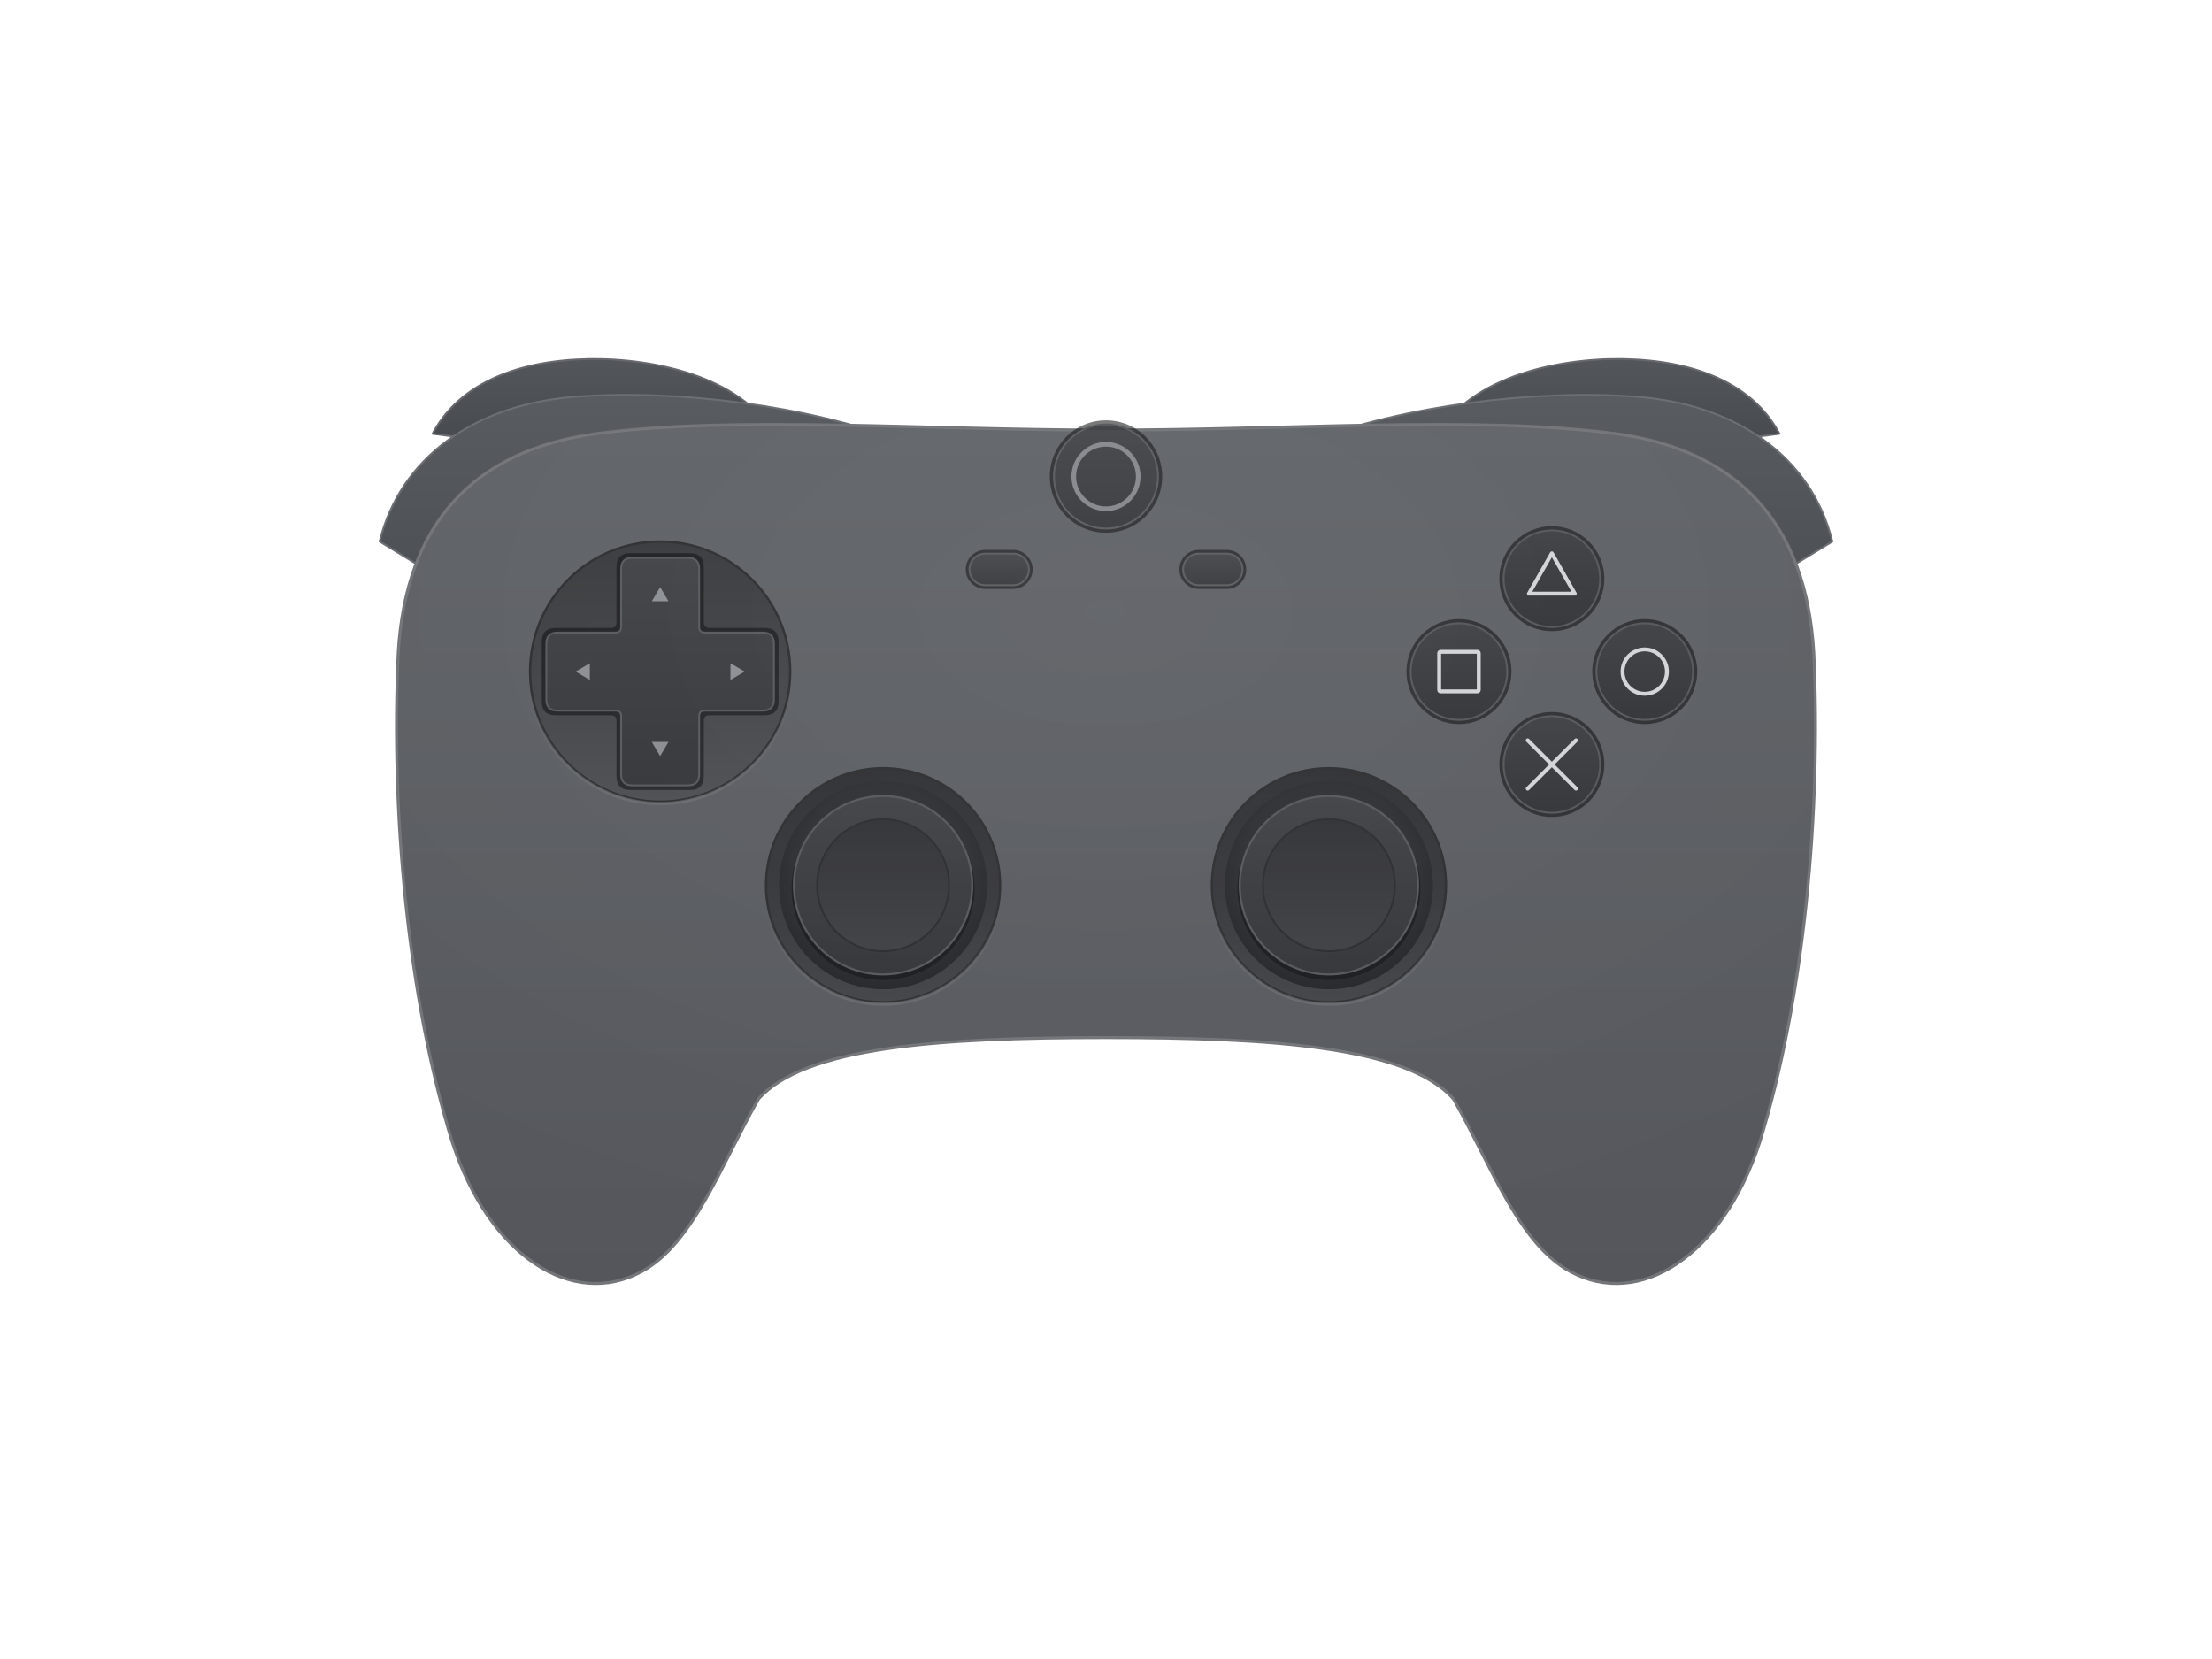
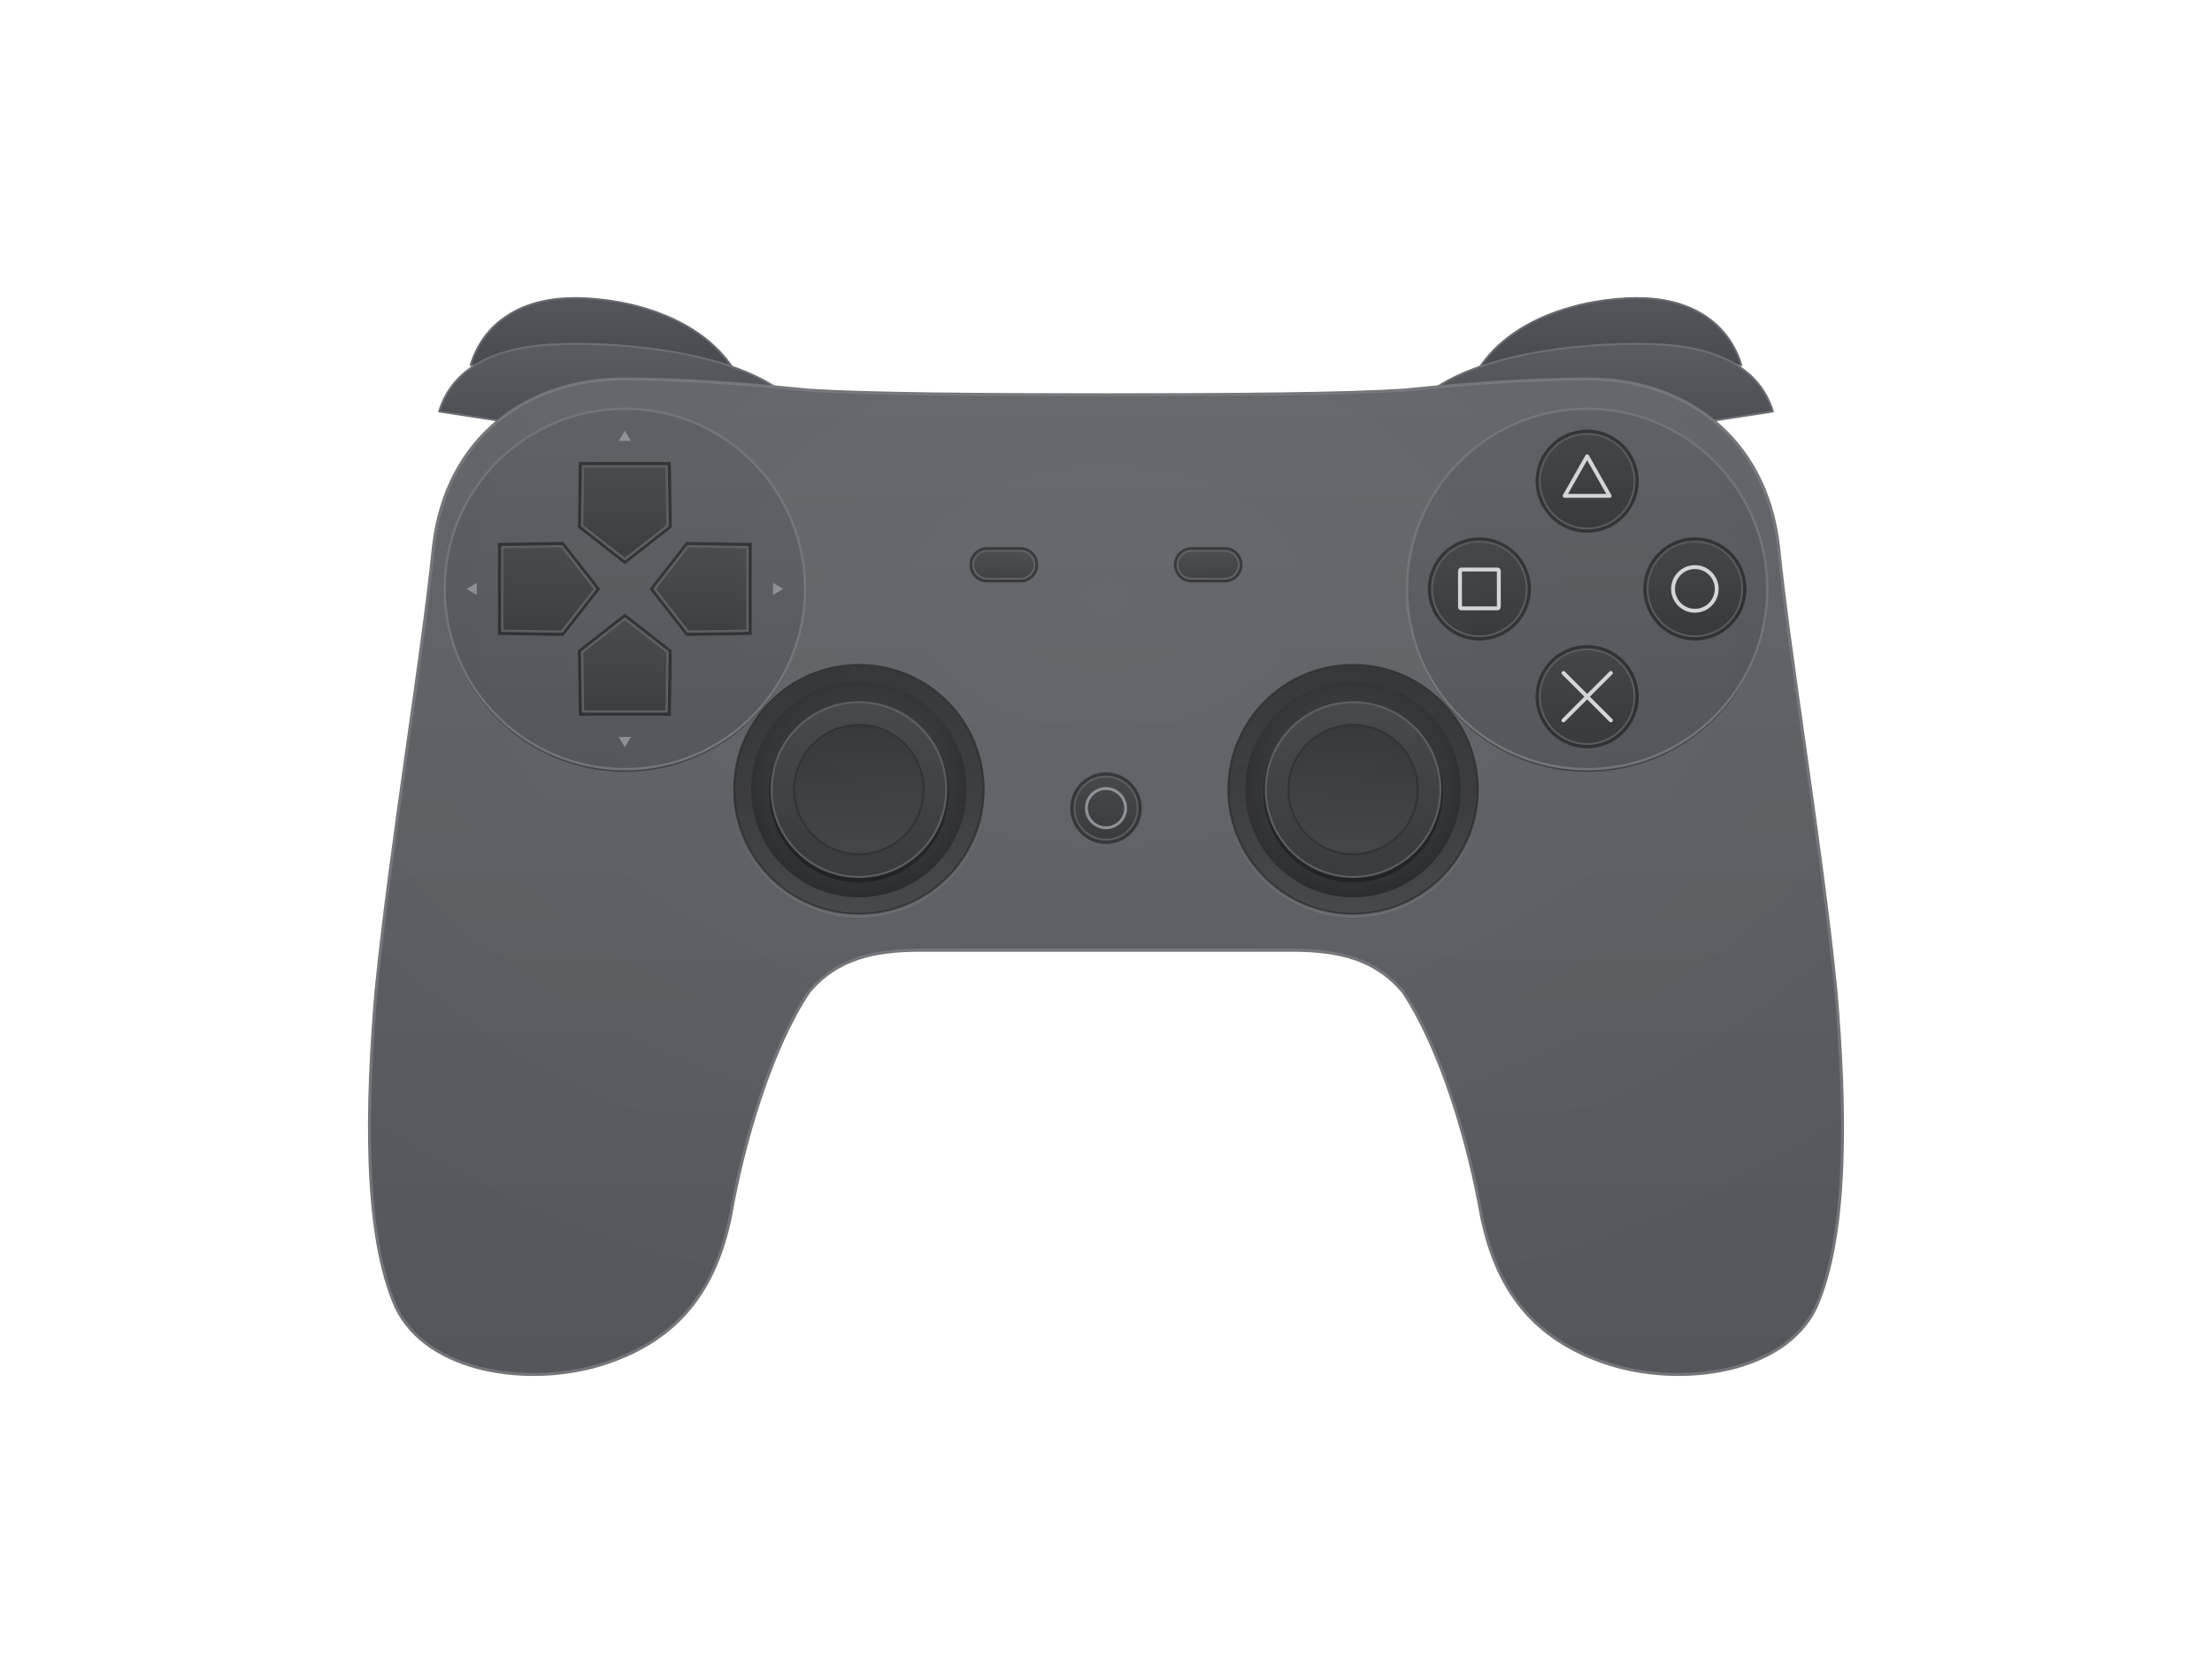
<svg xmlns="http://www.w3.org/2000/svg" version="1.2" baseProfile="tiny" width="2048" height="1536" viewBox="0 0 2048 1536">
  <defs>
    <linearGradient id="g0" x1="0" y1="0" x2="0" y2="1">
      <stop offset="0" stop-color="#53565b" />
      <stop offset="1" stop-color="#46494e" />
    </linearGradient>
    <linearGradient id="g1" x1="0" y1="0" x2="0" y2="1">
      <stop offset="0" stop-color="#595c60" />
      <stop offset="1" stop-color="#4c4f54" />
    </linearGradient>
    <linearGradient id="g2" x1="0" y1="0" x2="0" y2="1">
      <stop offset="0" stop-color="#606368" />
      <stop offset="1" stop-color="#54565b" />
    </linearGradient>
    <radialGradient id="g3" cx="0.5" cy="0.22" r="0.75">
      <stop offset="0" stop-color="#ffffff" stop-opacity="0.05" />
      <stop offset="1" stop-color="#ffffff" stop-opacity="0" />
    </radialGradient>
    <linearGradient id="g4" x1="0" y1="0" x2="0" y2="1">
+       <stop offset="0" stop-color="#44464a" />
+       <stop offset="1" stop-color="#37393d" />
+     </linearGradient>
+     <linearGradient id="g5" x1="0" y1="0" x2="0" y2="1">
+       <stop offset="0" stop-color="#5a5d62" />
+       <stop offset="1" stop-color="#4f5256" />
+     </linearGradient>
+     <linearGradient id="g6" x1="0" y1="0" x2="0" y2="1">
+       <stop offset="0" stop-color="#3f4145" />
+       <stop offset="1" stop-color="#323438" />
+     </linearGradient>
+     <linearGradient id="g7" x1="0" y1="0" x2="0" y2="1">
      <stop offset="0" stop-color="#2f3033" />
      <stop offset="0.55" stop-color="#37383c" />
      <stop offset="1" stop-color="#434448" />
    </linearGradient>
-     <linearGradient id="g5" x1="0" y1="0" x2="0" y2="1">
+     <linearGradient id="g8" x1="0" y1="0" x2="0" y2="1">
      <stop offset="0" stop-color="#737579" stop-opacity="0" />
      <stop offset="0.6" stop-color="#737579" stop-opacity="0" />
      <stop offset="1" stop-color="#737579" stop-opacity="0.55" />
    </linearGradient>
-     <radialGradient id="g6" cx="0.5" cy="0.45" r="0.55">
+     <radialGradient id="g9" cx="0.5" cy="0.45" r="0.55">
      <stop offset="0" stop-color="#3e4044" />
      <stop offset="0.75" stop-color="#2e3034" />
      <stop offset="1" stop-color="#26272a" />
    </radialGradient>
-     <linearGradient id="g7" x1="0" y1="0" x2="0" y2="1">
+     <linearGradient id="g10" x1="0" y1="0" x2="0" y2="1">
      <stop offset="0" stop-color="#404246" />
      <stop offset="1" stop-color="#333539" />
    </linearGradient>
-     <linearGradient id="g8" x1="0" y1="0" x2="0" y2="1">
+     <linearGradient id="g11" x1="0" y1="0" x2="0" y2="1">
      <stop offset="0" stop-color="#313236" />
      <stop offset="1" stop-color="#3e4044" />
    </linearGradient>
-     <linearGradient id="g9" x1="0" y1="0" x2="0" y2="1">
-       <stop offset="0" stop-color="#383a3d" />
-       <stop offset="0.55" stop-color="#424448" />
-       <stop offset="1" stop-color="#4d4f53" />
-     </linearGradient>
-     <linearGradient id="g10" x1="0" y1="0" x2="0" y2="1">
-       <stop offset="0" stop-color="#414347" />
-       <stop offset="1" stop-color="#34363a" />
-     </linearGradient>
-     <linearGradient id="g11" x1="0" y1="0" x2="0" y2="1">
-       <stop offset="0" stop-color="#3f4145" />
-       <stop offset="1" stop-color="#323438" />
-     </linearGradient>
-     <linearGradient id="g12" x1="0" y1="0" x2="0" y2="1">
-       <stop offset="0" stop-color="#44464a" />
-       <stop offset="1" stop-color="#37393d" />
-     </linearGradient>
  </defs>
  <g id="shoulders">
-     <g transform="translate(1024 750.8) scale(8.6)">
+     <g transform="translate(1024 780.9) scale(8.6)">
      <g id="control-lt">
-         <path d="M-36,-41C-40,-47.2 -50,-49 -57,-48.6C-64.5,-48.2 -70,-45.4 -72.5,-40.6L-60,-39Z" fill="url(#g0)" stroke="#67696e" stroke-width="0.2" stroke-linejoin="round" />
+         <path d="M-40,-50.9C-44,-57.3 -53,-58.9 -58,-58.7C-63,-58.5 -67,-56.1 -68.4,-51.5Z" fill="url(#g0)" stroke="#67696e" stroke-width="0.2" stroke-linejoin="round" />
      </g>
      <g id="control-lb">
-         <path d="M-22,-39.8C-32,-43.6 -46,-45.4 -57,-44.6C-68,-43.8 -76,-38 -78.2,-29L-70,-24L-24,-35Z" fill="url(#g1)" stroke="#6c6f73" stroke-width="0.2" stroke-linejoin="round" />
+         <path d="M-35,-48.7C-41,-53.1 -53,-54.1 -60,-53.7C-66,-53.3 -70.4,-51.1 -71.8,-46.5L-64,-45.3Z" fill="url(#g1)" stroke="#6c6f73" stroke-width="0.2" stroke-linejoin="round" />
      </g>
      <g id="control-rt">
-         <path d="M36,-41C40,-47.2 50,-49 57,-48.6C64.5,-48.2 70,-45.4 72.5,-40.6L60,-39Z" fill="url(#g0)" stroke="#67696e" stroke-width="0.2" stroke-linejoin="round" />
+         <path d="M40,-50.9C44,-57.3 53,-58.9 58,-58.7C63,-58.5 67,-56.1 68.4,-51.5Z" fill="url(#g0)" stroke="#67696e" stroke-width="0.2" stroke-linejoin="round" />
      </g>
      <g id="control-rb">
-         <path d="M22,-39.8C32,-43.6 46,-45.4 57,-44.6C68,-43.8 76,-38 78.2,-29L70,-24L24,-35Z" fill="url(#g1)" stroke="#6c6f73" stroke-width="0.2" stroke-linejoin="round" />
+         <path d="M35,-48.7C41,-53.1 53,-54.1 60,-53.7C66,-53.3 70.4,-51.1 71.8,-46.5L64,-45.3Z" fill="url(#g1)" stroke="#6c6f73" stroke-width="0.2" stroke-linejoin="round" />
      </g>
    </g>
  </g>
  <g id="case">
-     <g transform="translate(1024 750.8) scale(8.6)">
-       <path d="M0,-41C20,-41 40,-42.6 55,-40.6C68,-38.8 75.4,-31 76.2,-17C77,0 75.2,20 70.4,35.6C66.4,48 57.4,53.6 50,49.6C44.4,46.6 41.4,38 37.4,31C32.4,25.4 18,24.4 0,24.4C-18,24.4 -32.4,25.4 -37.4,31C-41.4,38 -44.4,46.6 -50,49.6C-57.4,53.6 -66.4,48 -70.4,35.6C-75.2,20 -77,0 -76.2,-17C-75.4,-31 -68,-38.8 -55,-40.6C-40,-42.6 -20,-41 0,-41Z" fill="url(#g2)" stroke="#737579" stroke-width="0.32" stroke-linejoin="round" />
-       <path d="M-36.6,8A12.6,12.6 0 1 0 -11.4,8A12.6,12.6 0 1 0 -36.6,8Z" fill="url(#g4)" stroke="#2c2e30" stroke-width="0.25" />
-       <path d="M-36.8,8A12.8,12.8 0 1 0 -11.2,8A12.8,12.8 0 1 0 -36.8,8Z" fill="none" stroke="url(#g5)" stroke-width="0.35" />
-       <path d="M11.4,8A12.6,12.6 0 1 0 36.6,8A12.6,12.6 0 1 0 11.4,8Z" fill="url(#g4)" stroke="#2c2e30" stroke-width="0.25" />
-       <path d="M11.2,8A12.8,12.8 0 1 0 36.8,8A12.8,12.8 0 1 0 11.2,8Z" fill="none" stroke="url(#g5)" stroke-width="0.35" />
-       <path d="M-62,-15A14,14 0 1 0 -34,-15A14,14 0 1 0 -62,-15Z" fill="url(#g9)" stroke="#2c2e30" stroke-width="0.25" />
-       <path d="M-62.2,-15A14.2,14.2 0 1 0 -33.8,-15A14.2,14.2 0 1 0 -62.2,-15Z" fill="none" stroke="url(#g5)" stroke-width="0.35" />
+     <g transform="translate(1024 780.9) scale(8.6)">
+       <path d="M0,-48.3C14,-48.3 26,-48.4 32,-48.8C40,-49.6 46,-50 52,-50C62,-50 71,-44 72.4,-32C73.6,-20 77,0 78.6,16C79.6,28 80,42 76.4,50C73,57 62,58.6 54,56C46,53.4 42,48 40.4,40C39,32 36,22 32,16C29,12.4 25,11.5 20,11.5C12,11.5 6,11.5 0,11.5C-6,11.5 -12,11.5 -20,11.5C-25,11.5 -29,12.4 -32,16C-36,22 -39,32 -40.4,40C-42,48 -46,53.4 -54,56C-62,58.6 -73,57 -76.4,50C-80,42 -79.6,28 -78.6,16C-77,0 -73.6,-20 -72.4,-32C-71,-44 -62,-50 -52,-50C-46,-50 -40,-49.6 -32,-48.8C-26,-48.4 -14,-48.3 0,-48.3Z" fill="url(#g2)" stroke="#737579" stroke-width="0.32" stroke-linejoin="round" />
+       <path d="M-71.2,-27.1A19.4,19.4 0 1 0 -32.4,-27.1A19.4,19.4 0 1 0 -71.2,-27.1Z" fill="#0b0c0e" fill-opacity="0.35" />
+       <path d="M-71.2,-27.4A19.4,19.4 0 1 0 -32.4,-27.4A19.4,19.4 0 1 0 -71.2,-27.4Z" fill="url(#g5)" stroke="#6f7175" stroke-width="0.25" />
+       <path d="M32.4,-27.1A19.4,19.4 0 1 0 71.2,-27.1A19.4,19.4 0 1 0 32.4,-27.1Z" fill="#0b0c0e" fill-opacity="0.35" />
+       <path d="M32.4,-27.4A19.4,19.4 0 1 0 71.2,-27.4A19.4,19.4 0 1 0 32.4,-27.4Z" fill="url(#g5)" stroke="#6f7175" stroke-width="0.25" />
+       <path d="M-40,-5.8A13.4,13.4 0 1 0 -13.2,-5.8A13.4,13.4 0 1 0 -40,-5.8Z" fill="url(#g7)" stroke="#2c2e30" stroke-width="0.25" />
+       <path d="M-40.2,-5.8A13.6,13.6 0 1 0 -13,-5.8A13.6,13.6 0 1 0 -40.2,-5.8Z" fill="none" stroke="url(#g8)" stroke-width="0.35" />
+       <path d="M13.2,-5.8A13.4,13.4 0 1 0 40,-5.8A13.4,13.4 0 1 0 13.2,-5.8Z" fill="url(#g7)" stroke="#2c2e30" stroke-width="0.25" />
+       <path d="M13,-5.8A13.6,13.6 0 1 0 40.2,-5.8A13.6,13.6 0 1 0 13,-5.8Z" fill="none" stroke="url(#g8)" stroke-width="0.35" />
    </g>
  </g>
  <g id="controls">
-     <g transform="translate(1024 750.8) scale(8.6)">
+     <g transform="translate(1024 780.9) scale(8.6)">
+       <g id="control-view">
+         <path d="M-12.8,-31.9H-9.2A1.9,1.9 0 0 1 -7.3,-30V-30A1.9,1.9 0 0 1 -9.2,-28.1H-12.8A1.9,1.9 0 0 1 -14.7,-30V-30A1.9,1.9 0 0 1 -12.8,-31.9Z" fill="#0b0c0e" fill-opacity="0.55" />
+         <path d="M-12.8,-31.5H-9.2A1.5,1.5 0 0 1 -7.7,-30V-30A1.5,1.5 0 0 1 -9.2,-28.5H-12.8A1.5,1.5 0 0 1 -14.3,-30V-30A1.5,1.5 0 0 1 -12.8,-31.5Z" fill="url(#g4)" stroke="#5a5b5f" stroke-width="0.2" stroke-linejoin="round" />
+       </g>
+       <g id="control-menu">
+         <path d="M9.2,-31.9H12.8A1.9,1.9 0 0 1 14.7,-30V-30A1.9,1.9 0 0 1 12.8,-28.1H9.2A1.9,1.9 0 0 1 7.3,-30V-30A1.9,1.9 0 0 1 9.2,-31.9Z" fill="#0b0c0e" fill-opacity="0.55" />
+         <path d="M9.2,-31.5H12.8A1.5,1.5 0 0 1 14.3,-30V-30A1.5,1.5 0 0 1 12.8,-28.5H9.2A1.5,1.5 0 0 1 7.7,-30V-30A1.5,1.5 0 0 1 9.2,-31.5Z" fill="url(#g4)" stroke="#5a5b5f" stroke-width="0.2" stroke-linejoin="round" />
+       </g>
+       <g id="control-dpad.up">
+         <path d="M-56.75,-41.06L-46.85,-41.06L-46.74,-34.02L-51.8,-30.06L-56.86,-34.02Z" fill="#0b0c0e" fill-opacity="0.55" />
+         <path d="M-56.3,-40.6L-47.3,-40.6L-47.2,-34.2L-51.8,-30.6L-56.4,-34.2Z" fill="url(#g4)" stroke="#5a5b5f" stroke-width="0.25" stroke-linejoin="round" />
+       </g>
+       <g id="control-dpad.right">
+         <path d="M-38.14,-32.35L-38.14,-22.45L-45.18,-22.34L-49.14,-27.4L-45.18,-32.46Z" fill="#0b0c0e" fill-opacity="0.55" />
+         <path d="M-38.6,-31.9L-38.6,-22.9L-45,-22.8L-48.6,-27.4L-45,-32Z" fill="url(#g4)" stroke="#5a5b5f" stroke-width="0.25" stroke-linejoin="round" />
+       </g>
+       <g id="control-dpad.down">
+         <path d="M-46.85,-13.74L-56.75,-13.74L-56.86,-20.78L-51.8,-24.74L-46.74,-20.78Z" fill="#0b0c0e" fill-opacity="0.55" />
+         <path d="M-47.3,-14.2L-56.3,-14.2L-56.4,-20.6L-51.8,-24.2L-47.2,-20.6Z" fill="url(#g4)" stroke="#5a5b5f" stroke-width="0.25" stroke-linejoin="round" />
+       </g>
+       <g id="control-dpad.left">
+         <path d="M-65.46,-22.45L-65.46,-32.35L-58.42,-32.46L-54.46,-27.4L-58.42,-22.34Z" fill="#0b0c0e" fill-opacity="0.55" />
+         <path d="M-65,-22.9L-65,-31.9L-58.6,-32L-55,-27.4L-58.6,-22.8Z" fill="url(#g4)" stroke="#5a5b5f" stroke-width="0.25" stroke-linejoin="round" />
+       </g>
+       <g id="control-north">
+         <path d="M46.25,-39A5.55,5.55 0 1 0 57.35,-39A5.55,5.55 0 1 0 46.25,-39Z" fill="#0b0c0e" fill-opacity="0.55" />
+         <path d="M46.7,-39A5.1,5.1 0 1 0 56.9,-39A5.1,5.1 0 1 0 46.7,-39Z" fill="url(#g6)" stroke="#55575a" stroke-width="0.2" />
+       </g>
+       <g id="control-west">
+         <path d="M34.65,-27.4A5.55,5.55 0 1 0 45.75,-27.4A5.55,5.55 0 1 0 34.65,-27.4Z" fill="#0b0c0e" fill-opacity="0.55" />
+         <path d="M35.1,-27.4A5.1,5.1 0 1 0 45.3,-27.4A5.1,5.1 0 1 0 35.1,-27.4Z" fill="url(#g6)" stroke="#55575a" stroke-width="0.2" />
+       </g>
+       <g id="control-east">
+         <path d="M57.85,-27.4A5.55,5.55 0 1 0 68.95,-27.4A5.55,5.55 0 1 0 57.85,-27.4Z" fill="#0b0c0e" fill-opacity="0.55" />
+         <path d="M58.3,-27.4A5.1,5.1 0 1 0 68.5,-27.4A5.1,5.1 0 1 0 58.3,-27.4Z" fill="url(#g6)" stroke="#55575a" stroke-width="0.2" />
+       </g>
+       <g id="control-south">
+         <path d="M46.25,-15.8A5.55,5.55 0 1 0 57.35,-15.8A5.55,5.55 0 1 0 46.25,-15.8Z" fill="#0b0c0e" fill-opacity="0.55" />
+         <path d="M46.7,-15.8A5.1,5.1 0 1 0 56.9,-15.8A5.1,5.1 0 1 0 46.7,-15.8Z" fill="url(#g6)" stroke="#55575a" stroke-width="0.2" />
+       </g>
      <g id="control-lstick.x">
-         <path d="M-35.2,8A11.2,11.2 0 1 0 -12.8,8A11.2,11.2 0 1 0 -35.2,8Z" fill="url(#g6)" />
-         <path d="M-33.85,8.35A9.85,9.85 0 1 0 -14.15,8.35A9.85,9.85 0 1 0 -33.85,8.35Z" fill="#0b0c0e" fill-opacity="0.45" />
-         <path d="M-33.6,8A9.6,9.6 0 1 0 -14.4,8A9.6,9.6 0 1 0 -33.6,8Z" fill="url(#g7)" stroke="#56585b" stroke-width="0.22" />
-         <path d="M-31.1,8A7.1,7.1 0 1 0 -16.9,8A7.1,7.1 0 1 0 -31.1,8Z" fill="url(#g8)" />
-         <path d="M-31.1,8A7.1,7.1 0 1 0 -16.9,8A7.1,7.1 0 1 0 -31.1,8Z" fill="none" stroke="#2a2c2f" stroke-width="0.2" />
+         <path d="M-38.2,-5.8A11.6,11.6 0 1 0 -15,-5.8A11.6,11.6 0 1 0 -38.2,-5.8Z" fill="url(#g9)" />
+         <path d="M-36.25,-5.45A9.65,9.65 0 1 0 -16.95,-5.45A9.65,9.65 0 1 0 -36.25,-5.45Z" fill="#0b0c0e" fill-opacity="0.45" />
+         <path d="M-36,-5.8A9.4,9.4 0 1 0 -17.2,-5.8A9.4,9.4 0 1 0 -36,-5.8Z" fill="url(#g10)" stroke="#56585b" stroke-width="0.22" />
+         <path d="M-33.56,-5.8A6.96,6.96 0 1 0 -19.64,-5.8A6.96,6.96 0 1 0 -33.56,-5.8Z" fill="url(#g11)" />
+         <path d="M-33.56,-5.8A6.96,6.96 0 1 0 -19.64,-5.8A6.96,6.96 0 1 0 -33.56,-5.8Z" fill="none" stroke="#2a2c2f" stroke-width="0.2" />
      </g>
      <g id="control-rstick.x">
-         <path d="M12.8,8A11.2,11.2 0 1 0 35.2,8A11.2,11.2 0 1 0 12.8,8Z" fill="url(#g6)" />
-         <path d="M14.15,8.35A9.85,9.85 0 1 0 33.85,8.35A9.85,9.85 0 1 0 14.15,8.35Z" fill="#0b0c0e" fill-opacity="0.45" />
-         <path d="M14.4,8A9.6,9.6 0 1 0 33.6,8A9.6,9.6 0 1 0 14.4,8Z" fill="url(#g7)" stroke="#56585b" stroke-width="0.22" />
-         <path d="M16.9,8A7.1,7.1 0 1 0 31.1,8A7.1,7.1 0 1 0 16.9,8Z" fill="url(#g8)" />
-         <path d="M16.9,8A7.1,7.1 0 1 0 31.1,8A7.1,7.1 0 1 0 16.9,8Z" fill="none" stroke="#2a2c2f" stroke-width="0.2" />
-       </g>
-       <g id="control-dpad">
-         <path d="M-52.7,-26.25Q-52.7,-27.75 -51.2,-27.75L-44.8,-27.75Q-43.3,-27.75 -43.3,-26.25L-43.3,-20.3Q-43.3,-19.7 -42.7,-19.7L-36.75,-19.7Q-35.25,-19.7 -35.25,-18.2L-35.25,-11.8Q-35.25,-10.3 -36.75,-10.3L-42.7,-10.3Q-43.3,-10.3 -43.3,-9.7L-43.3,-3.75Q-43.3,-2.25 -44.8,-2.25L-51.2,-2.25Q-52.7,-2.25 -52.7,-3.75L-52.7,-9.7Q-52.7,-10.3 -53.3,-10.3L-59.25,-10.3Q-60.75,-10.3 -60.75,-11.8L-60.75,-18.2Q-60.75,-19.7 -59.25,-19.7L-53.3,-19.7Q-52.7,-19.7 -52.7,-20.3Z" fill="#0b0c0e" fill-opacity="0.55" />
-         <path d="M-52.2,-26.05Q-52.2,-27.25 -51,-27.25L-45,-27.25Q-43.8,-27.25 -43.8,-26.05L-43.8,-19.8Q-43.8,-19.2 -43.2,-19.2L-36.95,-19.2Q-35.75,-19.2 -35.75,-18L-35.75,-12Q-35.75,-10.8 -36.95,-10.8L-43.2,-10.8Q-43.8,-10.8 -43.8,-10.2L-43.8,-3.95Q-43.8,-2.75 -45,-2.75L-51,-2.75Q-52.2,-2.75 -52.2,-3.95L-52.2,-10.2Q-52.2,-10.8 -52.8,-10.8L-59.05,-10.8Q-60.25,-10.8 -60.25,-12L-60.25,-18Q-60.25,-19.2 -59.05,-19.2L-52.8,-19.2Q-52.2,-19.2 -52.2,-19.8Z" fill="url(#g10)" stroke="#57595c" stroke-width="0.2" stroke-linejoin="round" />
-       </g>
-       <g id="control-north">
-         <path d="M42.35,-25A5.65,5.65 0 1 0 53.65,-25A5.65,5.65 0 1 0 42.35,-25Z" fill="#0b0c0e" fill-opacity="0.55" />
-         <path d="M42.8,-25A5.2,5.2 0 1 0 53.2,-25A5.2,5.2 0 1 0 42.8,-25Z" fill="url(#g11)" stroke="#55575a" stroke-width="0.2" />
-       </g>
-       <g id="control-west">
-         <path d="M32.35,-15A5.65,5.65 0 1 0 43.65,-15A5.65,5.65 0 1 0 32.35,-15Z" fill="#0b0c0e" fill-opacity="0.55" />
-         <path d="M32.8,-15A5.2,5.2 0 1 0 43.2,-15A5.2,5.2 0 1 0 32.8,-15Z" fill="url(#g11)" stroke="#55575a" stroke-width="0.2" />
-       </g>
-       <g id="control-east">
-         <path d="M52.35,-15A5.65,5.65 0 1 0 63.65,-15A5.65,5.65 0 1 0 52.35,-15Z" fill="#0b0c0e" fill-opacity="0.55" />
-         <path d="M52.8,-15A5.2,5.2 0 1 0 63.2,-15A5.2,5.2 0 1 0 52.8,-15Z" fill="url(#g11)" stroke="#55575a" stroke-width="0.2" />
-       </g>
-       <g id="control-south">
-         <path d="M42.35,-5A5.65,5.65 0 1 0 53.65,-5A5.65,5.65 0 1 0 42.35,-5Z" fill="#0b0c0e" fill-opacity="0.55" />
-         <path d="M42.8,-5A5.2,5.2 0 1 0 53.2,-5A5.2,5.2 0 1 0 42.8,-5Z" fill="url(#g11)" stroke="#55575a" stroke-width="0.2" />
-       </g>
-       <g id="control-view">
-         <path d="M-13,-28.1H-10A2.1,2.1 0 0 1 -7.9,-26V-26A2.1,2.1 0 0 1 -10,-23.9H-13A2.1,2.1 0 0 1 -15.1,-26V-26A2.1,2.1 0 0 1 -13,-28.1Z" fill="#0b0c0e" fill-opacity="0.55" />
-         <path d="M-13,-27.7H-10A1.7,1.7 0 0 1 -8.3,-26V-26A1.7,1.7 0 0 1 -10,-24.3H-13A1.7,1.7 0 0 1 -14.7,-26V-26A1.7,1.7 0 0 1 -13,-27.7Z" fill="url(#g12)" stroke="#5a5b5f" stroke-width="0.2" stroke-linejoin="round" />
-       </g>
-       <g id="control-menu">
-         <path d="M10,-28.1H13A2.1,2.1 0 0 1 15.1,-26V-26A2.1,2.1 0 0 1 13,-23.9H10A2.1,2.1 0 0 1 7.9,-26V-26A2.1,2.1 0 0 1 10,-28.1Z" fill="#0b0c0e" fill-opacity="0.55" />
-         <path d="M10,-27.7H13A1.7,1.7 0 0 1 14.7,-26V-26A1.7,1.7 0 0 1 13,-24.3H10A1.7,1.7 0 0 1 8.3,-26V-26A1.7,1.7 0 0 1 10,-27.7Z" fill="url(#g12)" stroke="#5a5b5f" stroke-width="0.2" stroke-linejoin="round" />
+         <path d="M15,-5.8A11.6,11.6 0 1 0 38.2,-5.8A11.6,11.6 0 1 0 15,-5.8Z" fill="url(#g9)" />
+         <path d="M16.95,-5.45A9.65,9.65 0 1 0 36.25,-5.45A9.65,9.65 0 1 0 16.95,-5.45Z" fill="#0b0c0e" fill-opacity="0.45" />
+         <path d="M17.2,-5.8A9.4,9.4 0 1 0 36,-5.8A9.4,9.4 0 1 0 17.2,-5.8Z" fill="url(#g10)" stroke="#56585b" stroke-width="0.22" />
+         <path d="M19.64,-5.8A6.96,6.96 0 1 0 33.56,-5.8A6.96,6.96 0 1 0 19.64,-5.8Z" fill="url(#g11)" />
+         <path d="M19.64,-5.8A6.96,6.96 0 1 0 33.56,-5.8A6.96,6.96 0 1 0 19.64,-5.8Z" fill="none" stroke="#2a2c2f" stroke-width="0.2" />
      </g>
      <g id="control-guide">
-         <path d="M-6.05,-36A6.05,6.05 0 1 0 6.05,-36A6.05,6.05 0 1 0 -6.05,-36Z" fill="#0b0c0e" fill-opacity="0.55" />
-         <path d="M-5.6,-36A5.6,5.6 0 1 0 5.6,-36A5.6,5.6 0 1 0 -5.6,-36Z" fill="url(#g12)" stroke="#5a5b5f" stroke-width="0.2" />
+         <path d="M-3.85,-3.8A3.85,3.85 0 1 0 3.85,-3.8A3.85,3.85 0 1 0 -3.85,-3.8Z" fill="#0b0c0e" fill-opacity="0.55" />
+         <path d="M-3.4,-3.8A3.4,3.4 0 1 0 3.4,-3.8A3.4,3.4 0 1 0 -3.4,-3.8Z" fill="url(#g6)" stroke="#55575a" stroke-width="0.2" />
      </g>
    </g>
  </g>
  <g id="highlights">
-     <g transform="translate(1024 750.8) scale(8.6)">
-       <path d="M0,-41C20,-41 40,-42.6 55,-40.6C68,-38.8 75.4,-31 76.2,-17C77,0 75.2,20 70.4,35.6C66.4,48 57.4,53.6 50,49.6C44.4,46.6 41.4,38 37.4,31C32.4,25.4 18,24.4 0,24.4C-18,24.4 -32.4,25.4 -37.4,31C-41.4,38 -44.4,46.6 -50,49.6C-57.4,53.6 -66.4,48 -70.4,35.6C-75.2,20 -77,0 -76.2,-17C-75.4,-31 -68,-38.8 -55,-40.6C-40,-42.6 -20,-41 0,-41Z" fill="url(#g3)" />
+     <g transform="translate(1024 780.9) scale(8.6)">
+       <path d="M0,-48.3C14,-48.3 26,-48.4 32,-48.8C40,-49.6 46,-50 52,-50C62,-50 71,-44 72.4,-32C73.6,-20 77,0 78.6,16C79.6,28 80,42 76.4,50C73,57 62,58.6 54,56C46,53.4 42,48 40.4,40C39,32 36,22 32,16C29,12.4 25,11.5 20,11.5C12,11.5 6,11.5 0,11.5C-6,11.5 -12,11.5 -20,11.5C-25,11.5 -29,12.4 -32,16C-36,22 -39,32 -40.4,40C-42,48 -46,53.4 -54,56C-62,58.6 -73,57 -76.4,50C-80,42 -79.6,28 -78.6,16C-77,0 -73.6,-20 -72.4,-32C-71,-44 -62,-50 -52,-50C-46,-50 -40,-49.6 -32,-48.8C-26,-48.4 -14,-48.3 0,-48.3Z" fill="url(#g3)" />
    </g>
  </g>
  <g id="legends">
-     <g transform="translate(1024 750.8) scale(8.6)">
-       <g id="legend-dpad">
-         <path d="M-48,-24.1L-47.1,-22.57L-48.9,-22.57Z" fill="#c3c6cb" fill-opacity="0.6" />
-         <path d="M-48,-5.9L-48.9,-7.43L-47.1,-7.43Z" fill="#c3c6cb" fill-opacity="0.6" />
-         <path d="M-57.1,-15L-55.57,-15.9L-55.57,-14.1Z" fill="#c3c6cb" fill-opacity="0.6" />
-         <path d="M-38.9,-15L-40.43,-14.1L-40.43,-15.9Z" fill="#c3c6cb" fill-opacity="0.6" />
-       </g>
+     <g transform="translate(1024 780.9) scale(8.6)">
+       <path d="M-51.8,-44.45L-51.15,-43.34L-52.45,-43.34Z" fill="#a3a6ab" fill-opacity="0.7" />
+       <path d="M-51.8,-10.35L-52.45,-11.46L-51.15,-11.46Z" fill="#a3a6ab" fill-opacity="0.7" />
+       <path d="M-68.85,-27.4L-67.74,-28.05L-67.74,-26.75Z" fill="#a3a6ab" fill-opacity="0.7" />
+       <path d="M-34.75,-27.4L-35.85,-26.75L-35.85,-28.05Z" fill="#a3a6ab" fill-opacity="0.7" />
      <g id="legend-north">
-         <path d="M48,-27.73L50.47,-23.39L45.53,-23.39Z" fill="none" stroke="#d3d5d9" stroke-width="0.42" stroke-linecap="round" stroke-linejoin="round" />
+         <path d="M51.8,-41.68L54.22,-37.42L49.38,-37.42Z" fill="none" stroke="#d3d5d9" stroke-width="0.42" stroke-linecap="round" stroke-linejoin="round" />
      </g>
      <g id="legend-west">
-         <path d="M36.02,-17.13H39.98A0.15,0.15 0 0 1 40.13,-16.98V-13.02A0.15,0.15 0 0 1 39.98,-12.87H36.02A0.15,0.15 0 0 1 35.87,-13.02V-16.98A0.15,0.15 0 0 1 36.02,-17.13Z" fill="none" stroke="#d3d5d9" stroke-width="0.42" stroke-linecap="round" stroke-linejoin="round" />
+         <path d="M38.26,-29.49H42.14A0.15,0.15 0 0 1 42.29,-29.34V-25.46A0.15,0.15 0 0 1 42.14,-25.31H38.26A0.15,0.15 0 0 1 38.11,-25.46V-29.34A0.15,0.15 0 0 1 38.26,-29.49Z" fill="none" stroke="#d3d5d9" stroke-width="0.42" stroke-linecap="round" stroke-linejoin="round" />
      </g>
      <g id="legend-east">
-         <path d="M55.61,-15A2.39,2.39 0 1 0 60.39,-15A2.39,2.39 0 1 0 55.61,-15Z" fill="none" stroke="#d3d5d9" stroke-width="0.42" stroke-linecap="round" stroke-linejoin="round" />
+         <path d="M61.05,-27.4A2.35,2.35 0 1 0 65.75,-27.4A2.35,2.35 0 1 0 61.05,-27.4Z" fill="none" stroke="#d3d5d9" stroke-width="0.42" stroke-linecap="round" stroke-linejoin="round" />
      </g>
      <g id="legend-south">
-         <path d="M45.4,-7.6L50.6,-2.4M50.6,-7.6L45.4,-2.4" fill="none" stroke="#d3d5d9" stroke-width="0.42" stroke-linecap="round" stroke-linejoin="round" />
+         <path d="M49.25,-18.35L54.35,-13.25M54.35,-18.35L49.25,-13.25" fill="none" stroke="#d3d5d9" stroke-width="0.42" stroke-linecap="round" stroke-linejoin="round" />
      </g>
      <g id="legend-guide">
-         <path d="M-3.47,-36A3.47,3.47 0 1 0 3.47,-36A3.47,3.47 0 1 0 -3.47,-36Z" fill="none" stroke="#9a9da3" stroke-width="0.5" stroke-linecap="round" stroke-linejoin="round" stroke-opacity="0.8" />
+         <path d="M-2.11,-3.8A2.11,2.11 0 1 0 2.11,-3.8A2.11,2.11 0 1 0 -2.11,-3.8Z" fill="none" stroke="#a3a6ab" stroke-width="0.31" stroke-linecap="round" stroke-linejoin="round" stroke-opacity="0.8" />
      </g>
    </g>
  </g>
</svg>
